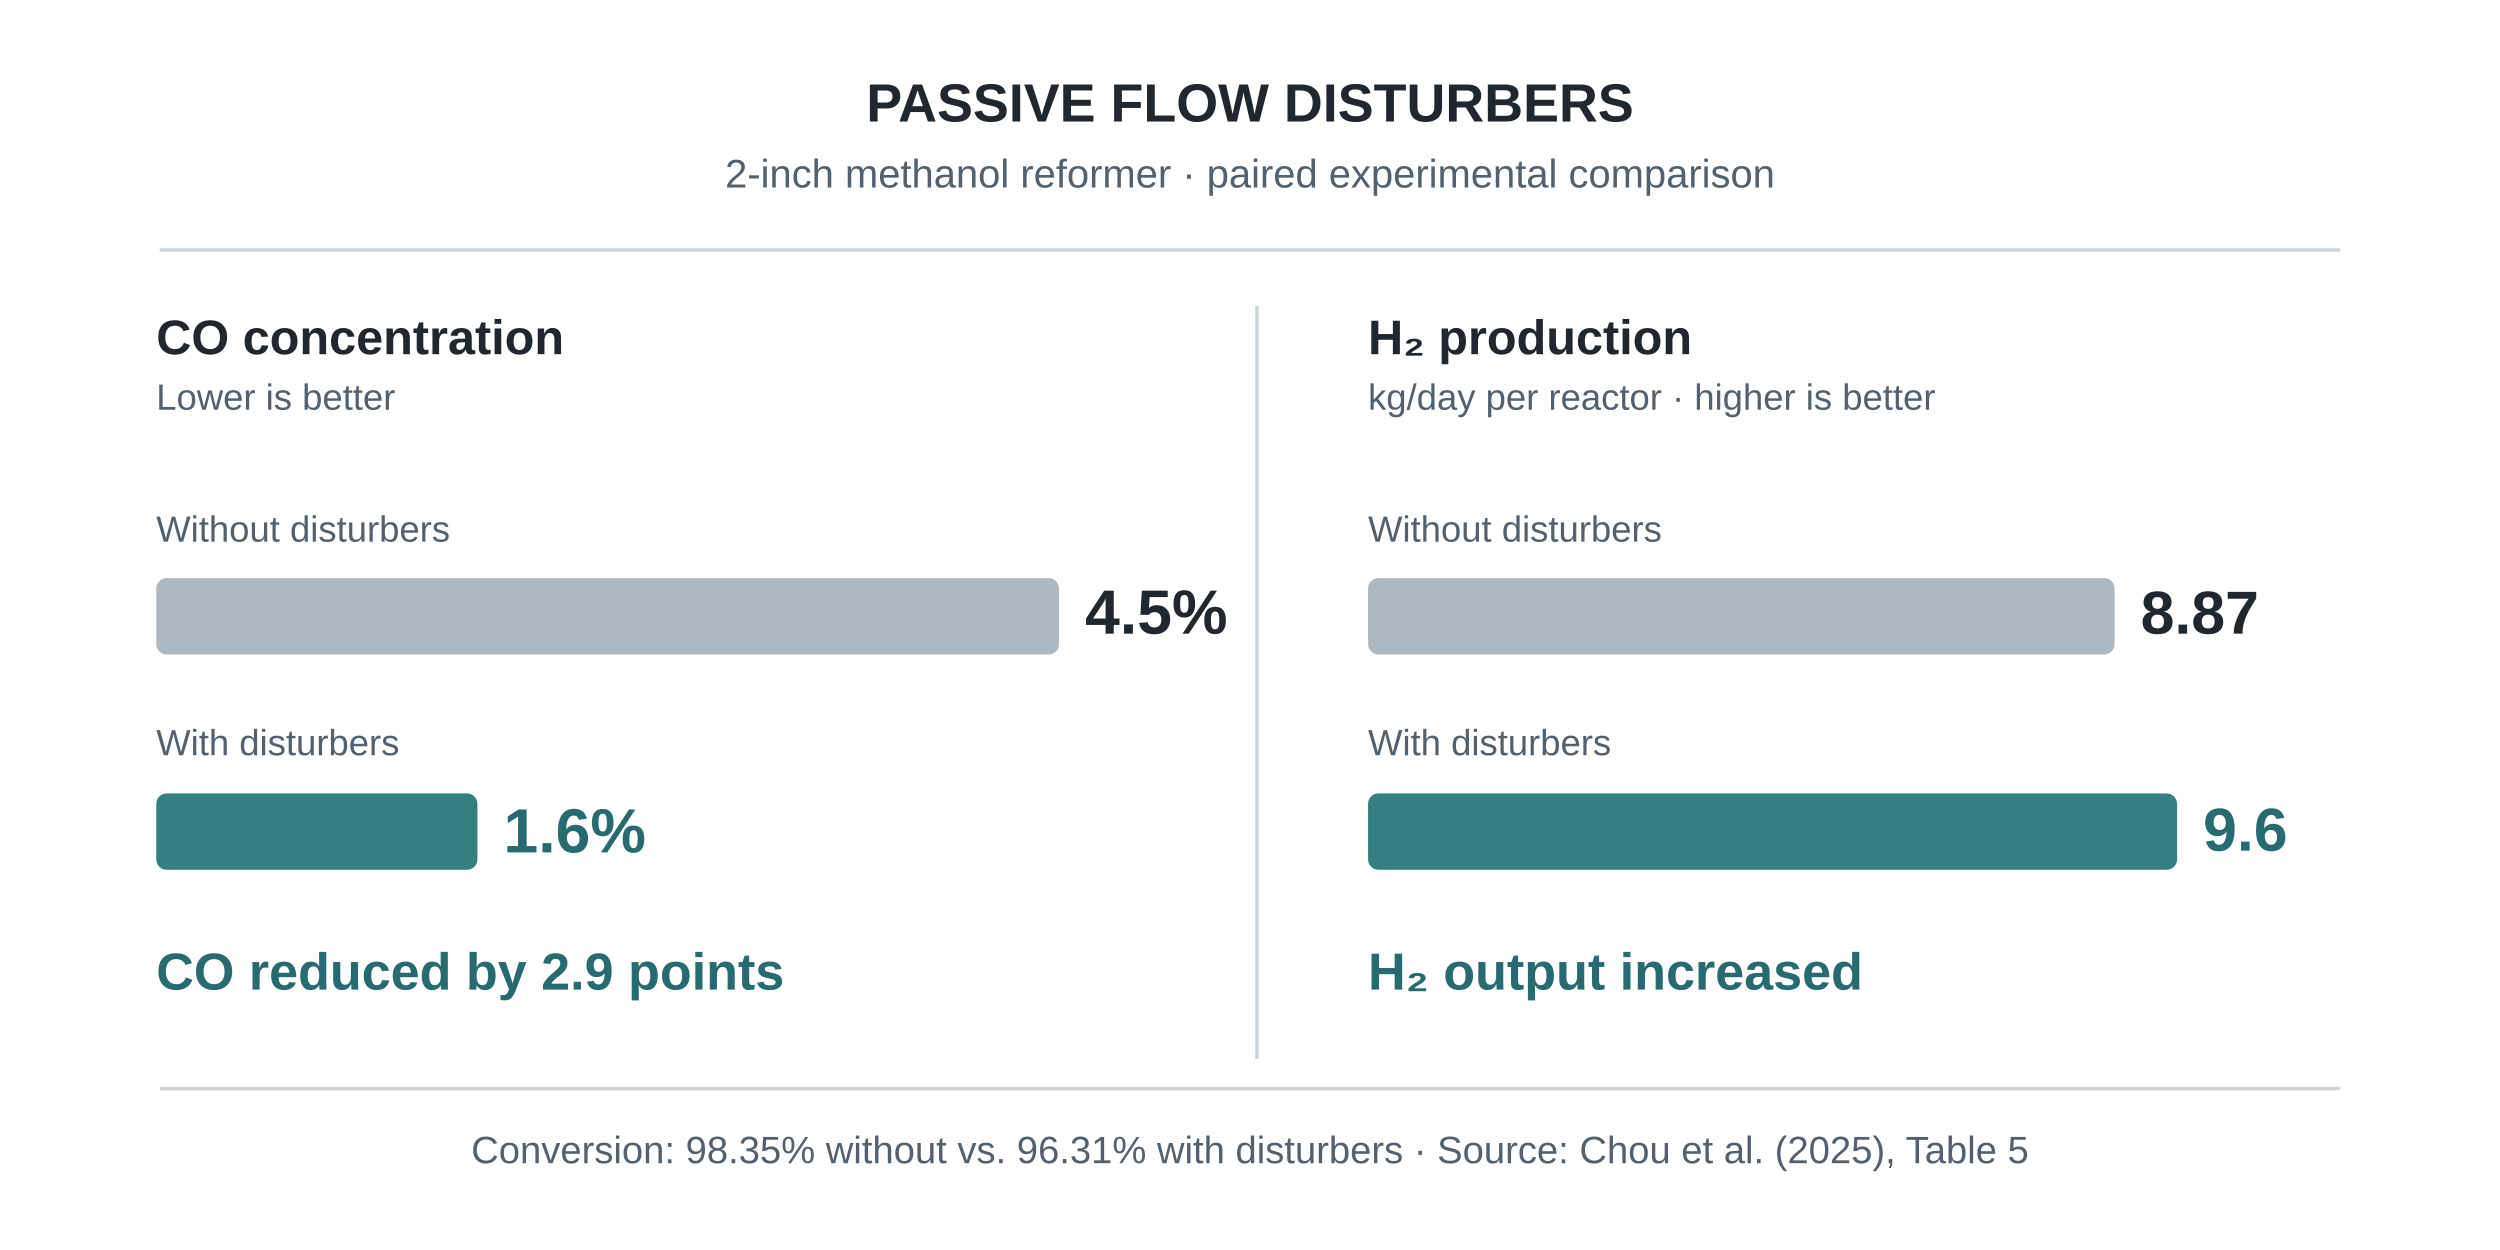
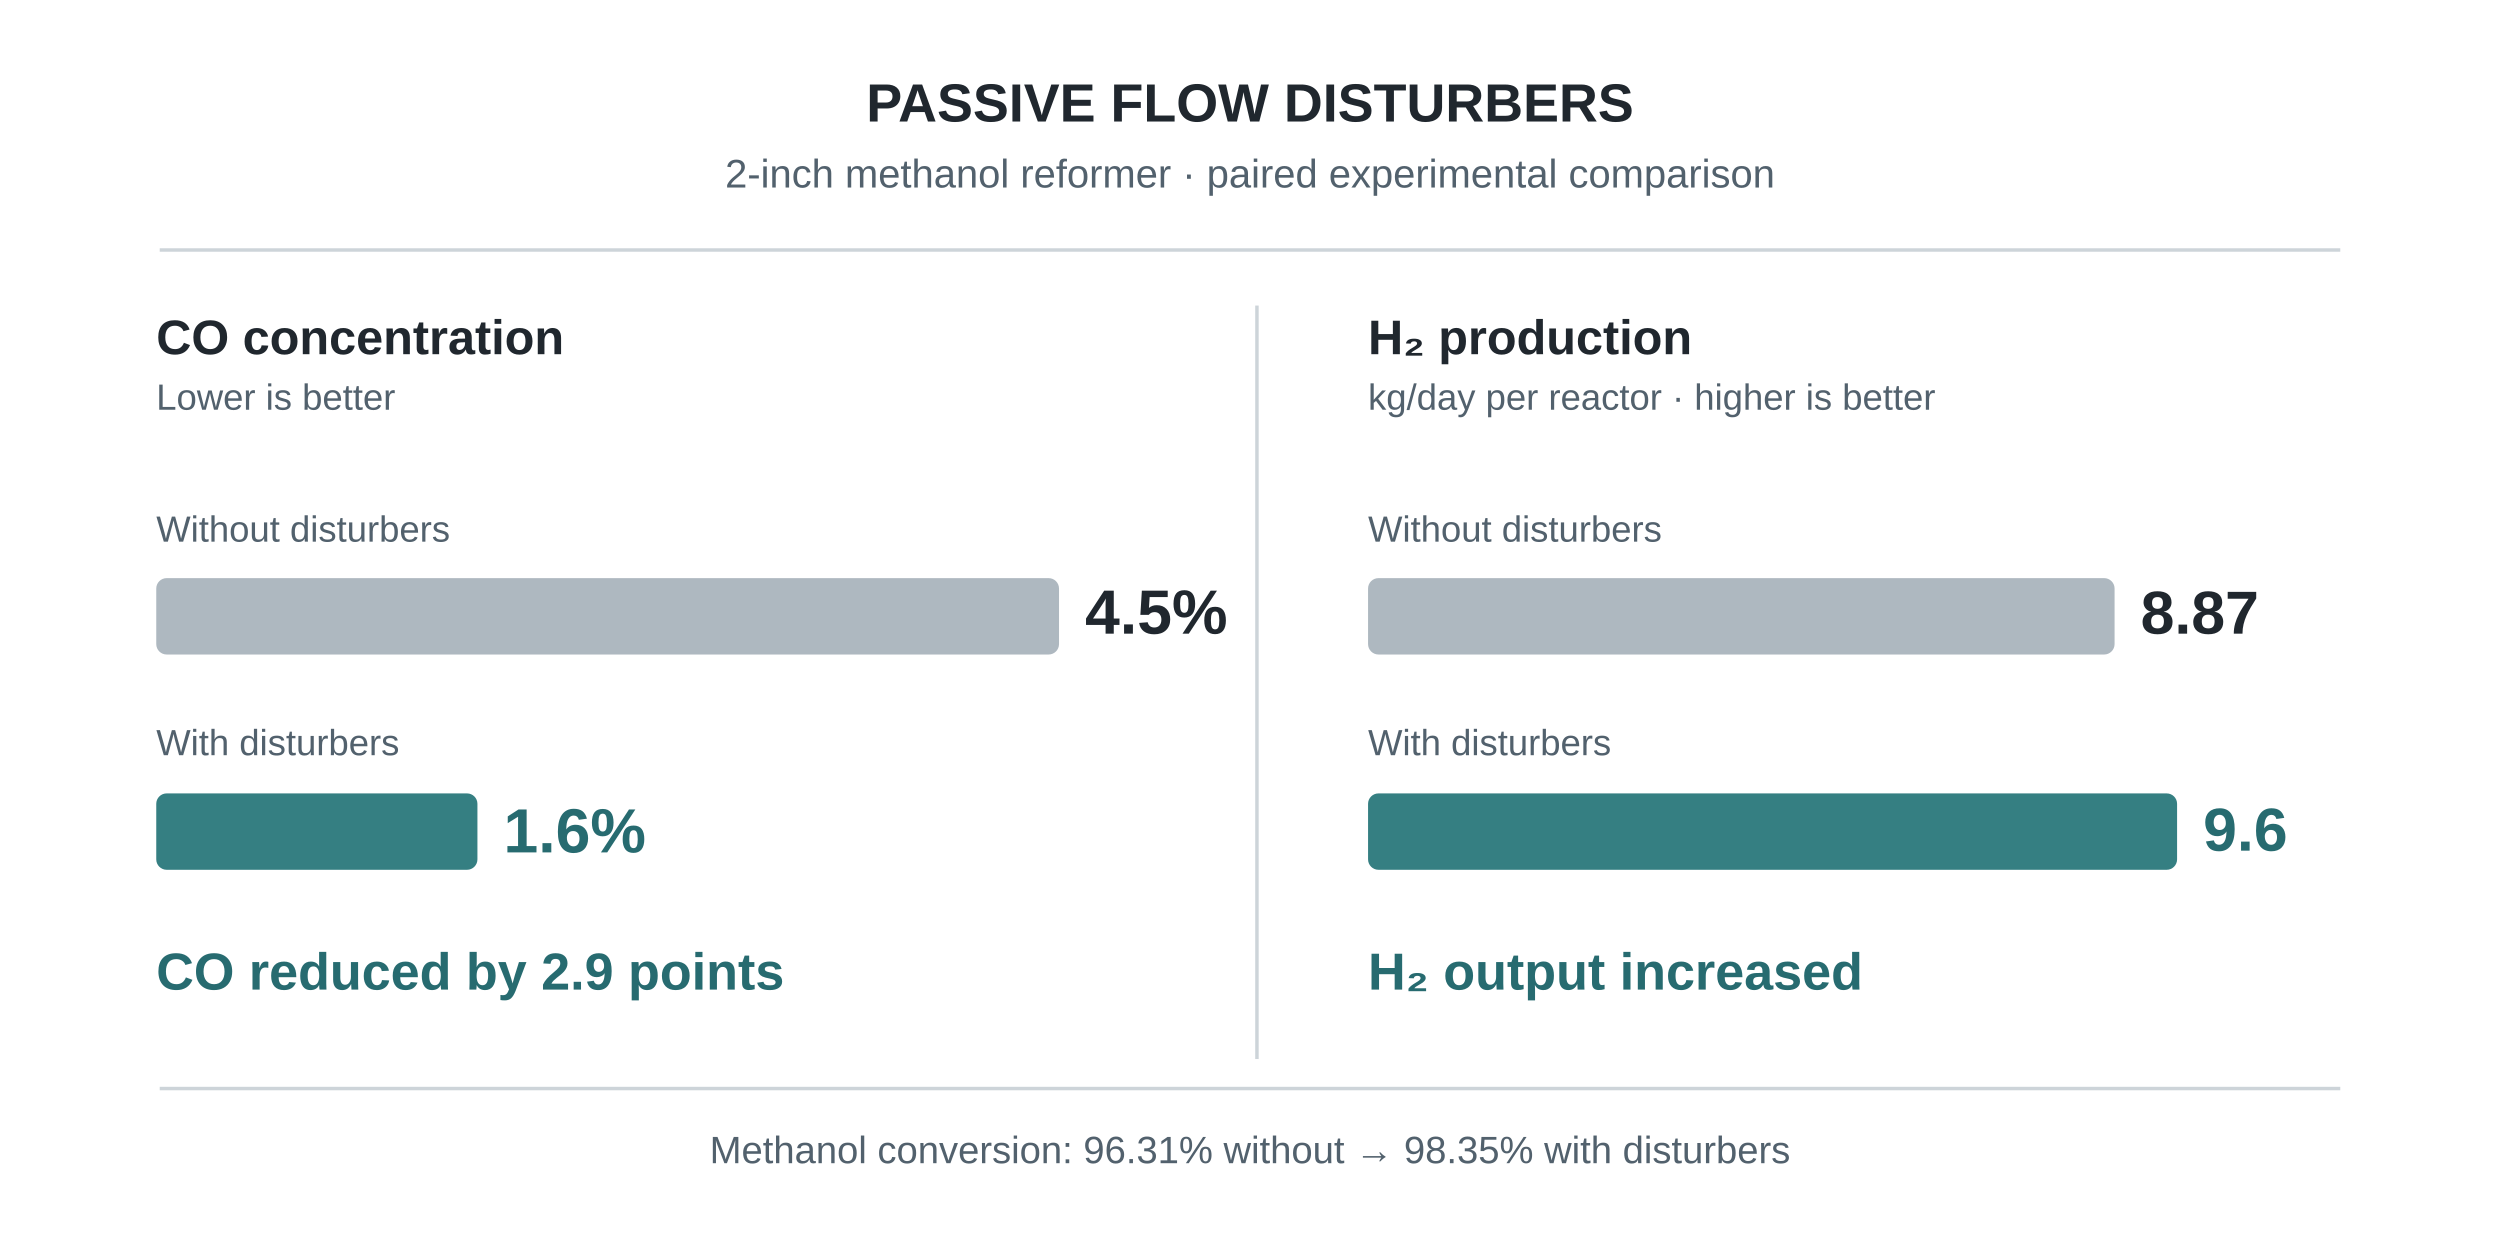
<svg xmlns="http://www.w3.org/2000/svg" width="1440" height="720" viewBox="0 0 1440 720" role="img" aria-labelledby="title description">
  <g font-family="Arial, Helvetica, sans-serif" fill="#20272E">
    <text x="720" y="70" text-anchor="middle" font-size="31" font-weight="700">PASSIVE FLOW DISTURBERS</text>
    <text x="720" y="108" text-anchor="middle" font-size="23" fill="#52616D">2-inch methanol reformer · paired experimental comparison</text>
    <line x1="92" y1="144" x2="1348" y2="144" stroke="#CDD4D9" stroke-width="2" />
    <g transform="translate(90,170)">
      <text x="0" y="34" font-size="28" font-weight="700">CO concentration</text>
      <text x="0" y="66" font-size="21" fill="#52616D">Lower is better</text>
      <text x="0" y="142" font-size="21" fill="#52616D">Without disturbers</text>
      <rect x="0" y="163" width="520" height="44" rx="6" fill="#AEB8C0" />
      <text x="535" y="195" font-size="36" font-weight="700">4.5%</text>
      <text x="0" y="265" font-size="21" fill="#52616D">With disturbers</text>
      <rect x="0" y="287" width="185" height="44" rx="6" fill="#357F82" />
      <text x="200" y="321" font-size="36" font-weight="700" fill="#276B70">1.6%</text>
      <text x="0" y="400" font-size="30" font-weight="700" fill="#276B70">CO reduced by 2.9 points</text>
    </g>
    <line x1="724" y1="176" x2="724" y2="610" stroke="#CDD4D9" stroke-width="2" />
    <g transform="translate(788,170)">
      <text x="0" y="34" font-size="28" font-weight="700">H₂ production</text>
      <text x="0" y="66" font-size="21" fill="#52616D">kg/day per reactor · higher is better</text>
      <text x="0" y="142" font-size="21" fill="#52616D">Without disturbers</text>
      <rect x="0" y="163" width="430" height="44" rx="6" fill="#AEB8C0" />
      <text x="445" y="195" font-size="35" font-weight="700">8.87</text>
      <text x="0" y="265" font-size="21" fill="#52616D">With disturbers</text>
      <rect x="0" y="287" width="466" height="44" rx="6" fill="#357F82" />
      <text x="481" y="320" font-size="35" font-weight="700" fill="#276B70">9.6</text>
      <text x="0" y="400" font-size="30" font-weight="700" fill="#276B70">H₂ output increased</text>
    </g>
    <line x1="92" y1="627" x2="1348" y2="627" stroke="#CDD4D9" stroke-width="2" />
-     <text x="720" y="670" text-anchor="middle" font-size="22" fill="#52616D">Conversion: 98.35% without vs. 96.31% with disturbers · Source: Chou et al. (2025), Table 5</text>
+     <text x="720" y="670" text-anchor="middle" font-size="22" fill="#52616D">Methanol conversion: 96.31% without → 98.35% with disturbers</text>
  </g>
</svg>
